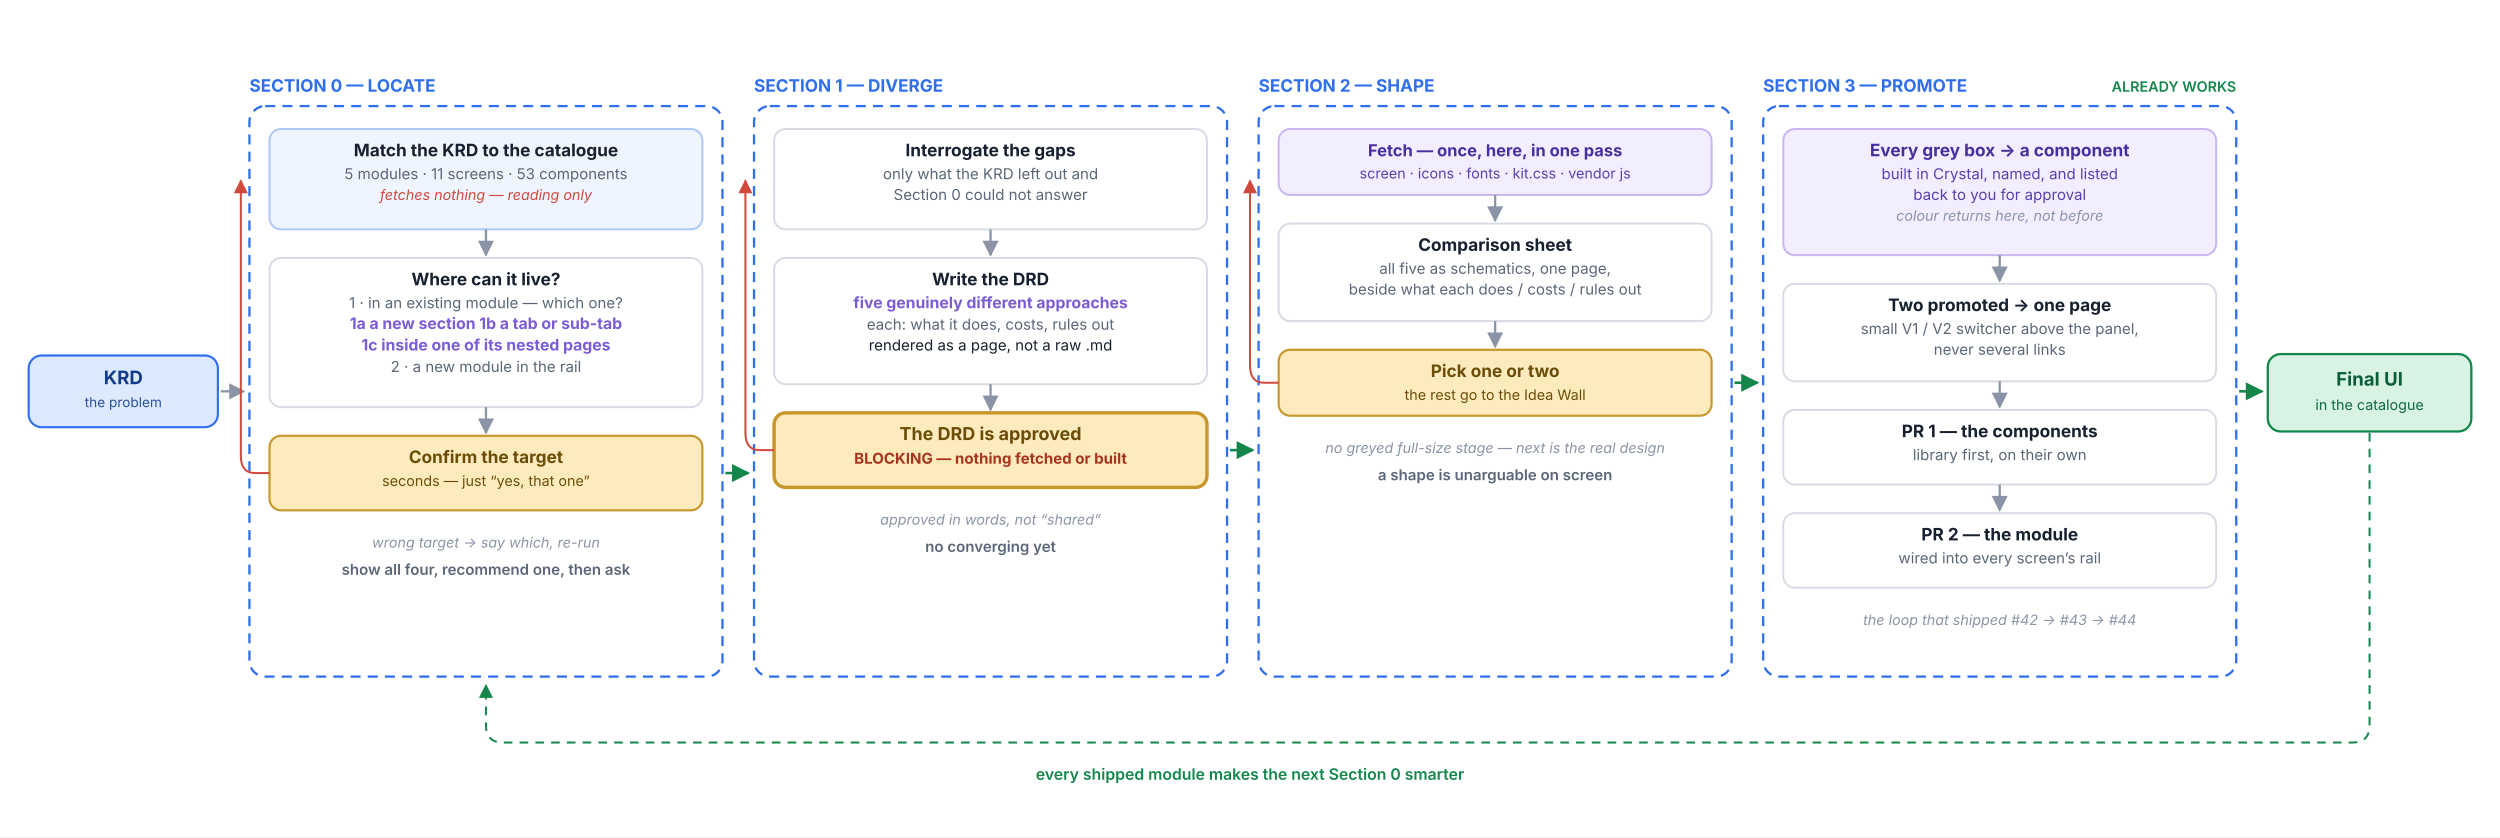
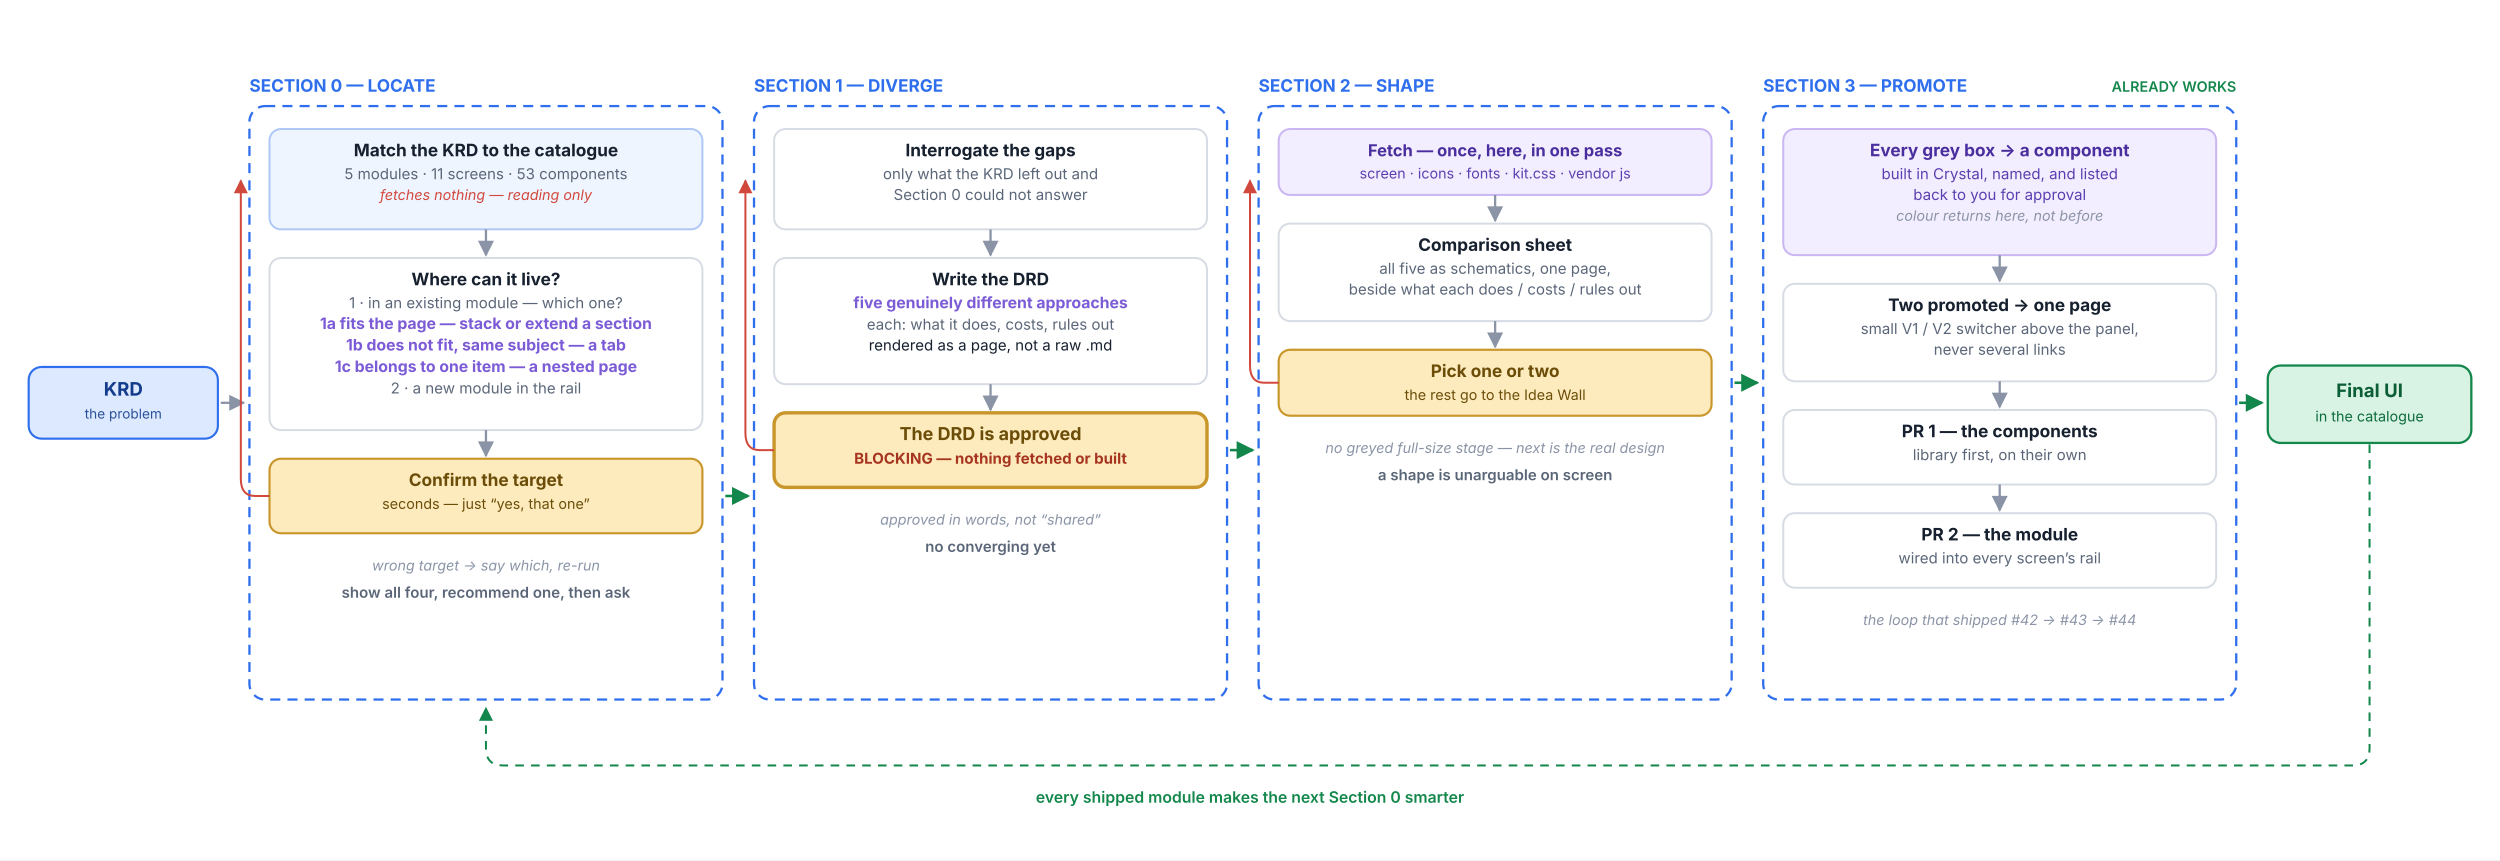
- <svg xmlns="http://www.w3.org/2000/svg" viewBox="0 0 1744 584" width="1744" height="584" font-family="-apple-system, BlinkMacSystemFont, Segoe UI, Inter, system-ui, sans-serif">
+ <svg xmlns="http://www.w3.org/2000/svg" viewBox="0 0 1744 600" width="1744" height="600" font-family="-apple-system, BlinkMacSystemFont, Segoe UI, Inter, system-ui, sans-serif">
  <defs>
    <marker id="n" viewBox="0 0 10 10" refX="9" refY="5" markerWidth="7" markerHeight="7" orient="auto-start-reverse">
      <path d="M0 0L10 5L0 10z" fill="#8A94A6" />
    </marker>
    <marker id="g" viewBox="0 0 10 10" refX="9" refY="5" markerWidth="7" markerHeight="7" orient="auto-start-reverse">
      <path d="M0 0L10 5L0 10z" fill="#13874B" />
    </marker>
    <marker id="r" viewBox="0 0 10 10" refX="9" refY="5" markerWidth="7" markerHeight="7" orient="auto-start-reverse">
      <path d="M0 0L10 5L0 10z" fill="#D1483C" />
    </marker>
  </defs>
-   <rect width="1744" height="584" fill="#FFFFFF" />
-   <rect x="20" y="248" width="132" height="50" rx="9" fill="#DCE9FF" stroke="#2F6FED" stroke-width="1.5" />
-   <text x="86" y="268" text-anchor="middle" font-size="13" fill="#143C8C" font-weight="700">KRD</text>
-   <text x="86" y="284" text-anchor="middle" font-size="9.5" fill="#2A5099">the problem</text>
-   <path d="M154 273 H170" stroke="#8A94A6" stroke-width="1.6" fill="none" marker-end="url(#n)" />
-   <rect x="174" y="74" width="330" height="398" rx="11" fill="none" stroke="#2F6FED" stroke-width="1.6" stroke-dasharray="7 5" />
+   <rect width="1744" height="600" fill="#FFFFFF" />
+   <rect x="20" y="256" width="132" height="50" rx="9" fill="#DCE9FF" stroke="#2F6FED" stroke-width="1.5" />
+   <text x="86" y="276" text-anchor="middle" font-size="13" fill="#143C8C" font-weight="700">KRD</text>
+   <text x="86" y="292" text-anchor="middle" font-size="9.5" fill="#2A5099">the problem</text>
+   <path d="M154 281 H170" stroke="#8A94A6" stroke-width="1.6" fill="none" marker-end="url(#n)" />
+   <rect x="174" y="74" width="330" height="414" rx="11" fill="none" stroke="#2F6FED" stroke-width="1.6" stroke-dasharray="7 5" />
  <text x="174" y="64" text-anchor="start" font-size="12" fill="#2F6FED" font-weight="700">SECTION 0 — LOCATE</text>
  <rect x="188" y="90" width="302" height="70" rx="8" fill="#EFF5FF" stroke="#AFC8F5" stroke-width="1.4" />
  <text x="339" y="109" text-anchor="middle" font-size="12" fill="#16202E" font-weight="700">Match the KRD to the catalogue</text>
  <text x="339" y="125" text-anchor="middle" font-size="10.5" fill="#5A6678">5 modules · 11 screens · 53 components</text>
  <text x="339" y="139.5" text-anchor="middle" font-size="10" fill="#D1483C" font-style="italic">fetches nothing — reading only</text>
  <path d="M339 160 V178" stroke="#8A94A6" stroke-width="1.6" fill="none" marker-end="url(#n)" />
-   <rect x="188" y="180" width="302" height="104" rx="8" fill="#FFFFFF" stroke="#D7DCE4" stroke-width="1.4" />
+   <rect x="188" y="180" width="302" height="120" rx="8" fill="#FFFFFF" stroke="#D7DCE4" stroke-width="1.4" />
  <text x="339" y="199" text-anchor="middle" font-size="12" fill="#16202E" font-weight="700">Where can it live?</text>
  <text x="339" y="215" text-anchor="middle" font-size="10.5" fill="#5A6678">1 · in an existing module —  which one?</text>
-   <text x="339" y="229.5" text-anchor="middle" font-size="11" fill="#7B5BD6" font-weight="700">1a a new section   1b a tab or sub-tab</text>
-   <text x="339" y="244.5" text-anchor="middle" font-size="11" fill="#7B5BD6" font-weight="700">1c inside one of its nested pages</text>
-   <text x="339" y="259.5" text-anchor="middle" font-size="10.5" fill="#5A6678">2 · a new module in the rail</text>
-   <path d="M339 284 V302" stroke="#8A94A6" stroke-width="1.6" fill="none" marker-end="url(#n)" />
-   <rect x="188" y="304" width="302" height="52" rx="8" fill="#FDEBBE" stroke="#C9962B" stroke-width="1.5" />
-   <text x="339" y="323" text-anchor="middle" font-size="12" fill="#6B4D08" font-weight="700">Confirm the target</text>
-   <text x="339" y="339" text-anchor="middle" font-size="10" fill="#6B4D08">seconds — just “yes, that one”</text>
-   <text x="339" y="382" text-anchor="middle" font-size="10" fill="#8A94A6" font-style="italic">wrong target → say which, re-run</text>
-   <text x="339" y="401" text-anchor="middle" font-size="10.5" fill="#5A6678" font-weight="600">show all four, recommend one, then ask</text>
-   <rect x="526" y="74" width="330" height="398" rx="11" fill="none" stroke="#2F6FED" stroke-width="1.6" stroke-dasharray="7 5" />
+   <text x="339" y="229.5" text-anchor="middle" font-size="11" fill="#7B5BD6" font-weight="700">1a fits the page — stack or extend a section</text>
+   <text x="339" y="244.5" text-anchor="middle" font-size="11" fill="#7B5BD6" font-weight="700">1b does not fit, same subject — a tab</text>
+   <text x="339" y="259.5" text-anchor="middle" font-size="11" fill="#7B5BD6" font-weight="700">1c belongs to one item — a nested page</text>
+   <text x="339" y="274.5" text-anchor="middle" font-size="10.5" fill="#5A6678">2 · a new module in the rail</text>
+   <path d="M339 300 V318" stroke="#8A94A6" stroke-width="1.6" fill="none" marker-end="url(#n)" />
+   <rect x="188" y="320" width="302" height="52" rx="8" fill="#FDEBBE" stroke="#C9962B" stroke-width="1.5" />
+   <text x="339" y="339" text-anchor="middle" font-size="12" fill="#6B4D08" font-weight="700">Confirm the target</text>
+   <text x="339" y="355" text-anchor="middle" font-size="10" fill="#6B4D08">seconds — just “yes, that one”</text>
+   <text x="339" y="398" text-anchor="middle" font-size="10" fill="#8A94A6" font-style="italic">wrong target → say which, re-run</text>
+   <text x="339" y="417" text-anchor="middle" font-size="10.5" fill="#5A6678" font-weight="600">show all four, recommend one, then ask</text>
+   <rect x="526" y="74" width="330" height="414" rx="11" fill="none" stroke="#2F6FED" stroke-width="1.6" stroke-dasharray="7 5" />
  <text x="526" y="64" text-anchor="start" font-size="12" fill="#2F6FED" font-weight="700">SECTION 1 — DIVERGE</text>
  <rect x="540" y="90" width="302" height="70" rx="8" fill="#FFFFFF" stroke="#D7DCE4" stroke-width="1.4" />
  <text x="691" y="109" text-anchor="middle" font-size="12" fill="#16202E" font-weight="700">Interrogate the gaps</text>
  <text x="691" y="125" text-anchor="middle" font-size="10.5" fill="#5A6678">only what the KRD left out and</text>
  <text x="691" y="139.5" text-anchor="middle" font-size="10.5" fill="#5A6678">Section 0 could not answer</text>
  <path d="M691 160 V178" stroke="#8A94A6" stroke-width="1.6" fill="none" marker-end="url(#n)" />
  <rect x="540" y="180" width="302" height="88" rx="8" fill="#FFFFFF" stroke="#D7DCE4" stroke-width="1.4" />
  <text x="691" y="199" text-anchor="middle" font-size="12" fill="#16202E" font-weight="700">Write the DRD</text>
  <text x="691" y="215" text-anchor="middle" font-size="11" fill="#7B5BD6" font-weight="700">five genuinely different approaches</text>
  <text x="691" y="230" text-anchor="middle" font-size="10.5" fill="#5A6678">each: what it does, costs, rules out</text>
  <text x="691" y="244.5" text-anchor="middle" font-size="10.5" fill="#16202E">rendered as a page, not a raw .md</text>
  <path d="M691 268 V286" stroke="#8A94A6" stroke-width="1.6" fill="none" marker-end="url(#n)" />
  <rect x="540" y="288" width="302" height="52" rx="8" fill="#FDEBBE" stroke="#C9962B" stroke-width="2.4" />
  <text x="691" y="307" text-anchor="middle" font-size="12.5" fill="#6B4D08" font-weight="700">The DRD is approved</text>
  <text x="691" y="323.5" text-anchor="middle" font-size="10.5" fill="#A6341F" font-weight="700">BLOCKING — nothing fetched or built</text>
  <text x="691" y="366" text-anchor="middle" font-size="10" fill="#8A94A6" font-style="italic">approved in words, not “shared”</text>
  <text x="691" y="385" text-anchor="middle" font-size="10.5" fill="#5A6678" font-weight="600">no converging yet</text>
-   <rect x="878" y="74" width="330" height="398" rx="11" fill="none" stroke="#2F6FED" stroke-width="1.6" stroke-dasharray="7 5" />
+   <rect x="878" y="74" width="330" height="414" rx="11" fill="none" stroke="#2F6FED" stroke-width="1.6" stroke-dasharray="7 5" />
  <text x="878" y="64" text-anchor="start" font-size="12" fill="#2F6FED" font-weight="700">SECTION 2 — SHAPE</text>
  <rect x="892" y="90" width="302" height="46" rx="8" fill="#F3EEFF" stroke="#C9B6F2" stroke-width="1.4" />
  <text x="1043" y="109" text-anchor="middle" font-size="11.5" fill="#4A2E9E" font-weight="700">Fetch — once, here, in one pass</text>
  <text x="1043" y="124.5" text-anchor="middle" font-size="10" fill="#5B3FB0">screen · icons · fonts · kit.css · vendor js</text>
  <path d="M1043 136 V154" stroke="#8A94A6" stroke-width="1.6" fill="none" marker-end="url(#n)" />
  <rect x="892" y="156" width="302" height="68" rx="8" fill="#FFFFFF" stroke="#D7DCE4" stroke-width="1.4" />
  <text x="1043" y="175" text-anchor="middle" font-size="12" fill="#16202E" font-weight="700">Comparison sheet</text>
  <text x="1043" y="191" text-anchor="middle" font-size="10.5" fill="#5A6678">all five as schematics, one page,</text>
  <text x="1043" y="205.5" text-anchor="middle" font-size="10.5" fill="#5A6678">beside what each does / costs / rules out</text>
  <path d="M1043 224 V242" stroke="#8A94A6" stroke-width="1.6" fill="none" marker-end="url(#n)" />
  <rect x="892" y="244" width="302" height="46" rx="8" fill="#FDEBBE" stroke="#C9962B" stroke-width="1.5" />
  <text x="1043" y="263" text-anchor="middle" font-size="12" fill="#6B4D08" font-weight="700">Pick one or two</text>
  <text x="1043" y="279" text-anchor="middle" font-size="10" fill="#6B4D08">the rest go to the Idea Wall</text>
  <text x="1043" y="316" text-anchor="middle" font-size="10" fill="#8A94A6" font-style="italic">no greyed full-size stage — next is the real design</text>
  <text x="1043" y="335" text-anchor="middle" font-size="10.5" fill="#5A6678" font-weight="600">a shape is unarguable on screen</text>
-   <rect x="1230" y="74" width="330" height="398" rx="11" fill="none" stroke="#2F6FED" stroke-width="1.6" stroke-dasharray="7 5" />
+   <rect x="1230" y="74" width="330" height="414" rx="11" fill="none" stroke="#2F6FED" stroke-width="1.6" stroke-dasharray="7 5" />
  <text x="1230" y="64" text-anchor="start" font-size="12" fill="#2F6FED" font-weight="700">SECTION 3 — PROMOTE</text>
  <text x="1560" y="64" text-anchor="end" font-size="10" fill="#13874B" font-weight="600">ALREADY WORKS</text>
  <rect x="1244" y="90" width="302" height="88" rx="8" fill="#F3EEFF" stroke="#C9B6F2" stroke-width="1.4" />
  <text x="1395" y="109" text-anchor="middle" font-size="12" fill="#4A2E9E" font-weight="700">Every grey box → a component</text>
  <text x="1395" y="125" text-anchor="middle" font-size="10.5" fill="#5B3FB0">built in Crystal, named, and listed</text>
  <text x="1395" y="139.5" text-anchor="middle" font-size="10.5" fill="#5B3FB0">back to you for approval</text>
  <text x="1395" y="154" text-anchor="middle" font-size="10" fill="#8A94A6" font-style="italic">colour returns here, not before</text>
  <path d="M1395 178 V196" stroke="#8A94A6" stroke-width="1.6" fill="none" marker-end="url(#n)" />
  <rect x="1244" y="198" width="302" height="68" rx="8" fill="#FFFFFF" stroke="#D7DCE4" stroke-width="1.4" />
  <text x="1395" y="217" text-anchor="middle" font-size="12" fill="#16202E" font-weight="700">Two promoted → one page</text>
  <text x="1395" y="233" text-anchor="middle" font-size="10.5" fill="#5A6678">small V1 / V2 switcher above the panel,</text>
  <text x="1395" y="247.5" text-anchor="middle" font-size="10.5" fill="#5A6678">never several links</text>
  <path d="M1395 266 V284" stroke="#8A94A6" stroke-width="1.6" fill="none" marker-end="url(#n)" />
  <rect x="1244" y="286" width="302" height="52" rx="8" fill="#FFFFFF" stroke="#D7DCE4" stroke-width="1.4" />
  <text x="1395" y="305" text-anchor="middle" font-size="12" fill="#16202E" font-weight="700">PR 1 — the components</text>
  <text x="1395" y="321" text-anchor="middle" font-size="10.5" fill="#5A6678">library first, on their own</text>
  <path d="M1395 338 V356" stroke="#8A94A6" stroke-width="1.6" fill="none" marker-end="url(#n)" />
  <rect x="1244" y="358" width="302" height="52" rx="8" fill="#FFFFFF" stroke="#D7DCE4" stroke-width="1.4" />
  <text x="1395" y="377" text-anchor="middle" font-size="12" fill="#16202E" font-weight="700">PR 2 — the module</text>
  <text x="1395" y="393" text-anchor="middle" font-size="10.5" fill="#5A6678">wired into every screen’s rail</text>
  <text x="1395" y="436" text-anchor="middle" font-size="10" fill="#8A94A6" font-style="italic">the loop that shipped #42 → #43 → #44</text>
-   <path d="M506 330 H522" stroke="#13874B" stroke-width="1.8" fill="none" marker-end="url(#g)" />
-   <path d="M188 330 H178 Q168 330 168 318 V126" stroke="#D1483C" stroke-width="1.4" fill="none" marker-end="url(#r)" />
+   <path d="M506 346 H522" stroke="#13874B" stroke-width="1.8" fill="none" marker-end="url(#g)" />
+   <path d="M188 346 H178 Q168 346 168 334 V126" stroke="#D1483C" stroke-width="1.4" fill="none" marker-end="url(#r)" />
  <path d="M858 314 H874" stroke="#13874B" stroke-width="1.8" fill="none" marker-end="url(#g)" />
  <path d="M540 314 H530 Q520 314 520 302 V126" stroke="#D1483C" stroke-width="1.4" fill="none" marker-end="url(#r)" />
  <path d="M1210 267 H1226" stroke="#13874B" stroke-width="1.8" fill="none" marker-end="url(#g)" />
  <path d="M892 267 H882 Q872 267 872 255 V126" stroke="#D1483C" stroke-width="1.4" fill="none" marker-end="url(#r)" />
-   <rect x="1582" y="247" width="142" height="54" rx="9" fill="#D8F3E3" stroke="#13874B" stroke-width="1.6" />
-   <text x="1653" y="269" text-anchor="middle" font-size="13" fill="#0B5E35" font-weight="700">Final UI</text>
-   <text x="1653" y="286" text-anchor="middle" font-size="10" fill="#0D6B3C">in the catalogue</text>
-   <path d="M1562 273 H1578" stroke="#13874B" stroke-width="1.8" fill="none" marker-end="url(#g)" />
-   <path d="M1653 302 V506 Q1653 518 1641 518 H351 Q339 518 339 506 V478" stroke="#13874B" stroke-width="1.4" fill="none" marker-end="url(#g)" stroke-dasharray="6 5" />
-   <text x="872" y="544" text-anchor="middle" font-size="11" fill="#13874B" font-weight="600">every shipped module makes the next Section 0 smarter</text>
+   <rect x="1582" y="255" width="142" height="54" rx="9" fill="#D8F3E3" stroke="#13874B" stroke-width="1.6" />
+   <text x="1653" y="277" text-anchor="middle" font-size="13" fill="#0B5E35" font-weight="700">Final UI</text>
+   <text x="1653" y="294" text-anchor="middle" font-size="10" fill="#0D6B3C">in the catalogue</text>
+   <path d="M1562 281 H1578" stroke="#13874B" stroke-width="1.8" fill="none" marker-end="url(#g)" />
+   <path d="M1653 310 V522 Q1653 534 1641 534 H351 Q339 534 339 522 V494" stroke="#13874B" stroke-width="1.4" fill="none" marker-end="url(#g)" stroke-dasharray="6 5" />
+   <text x="872" y="560" text-anchor="middle" font-size="11" fill="#13874B" font-weight="600">every shipped module makes the next Section 0 smarter</text>
</svg>
